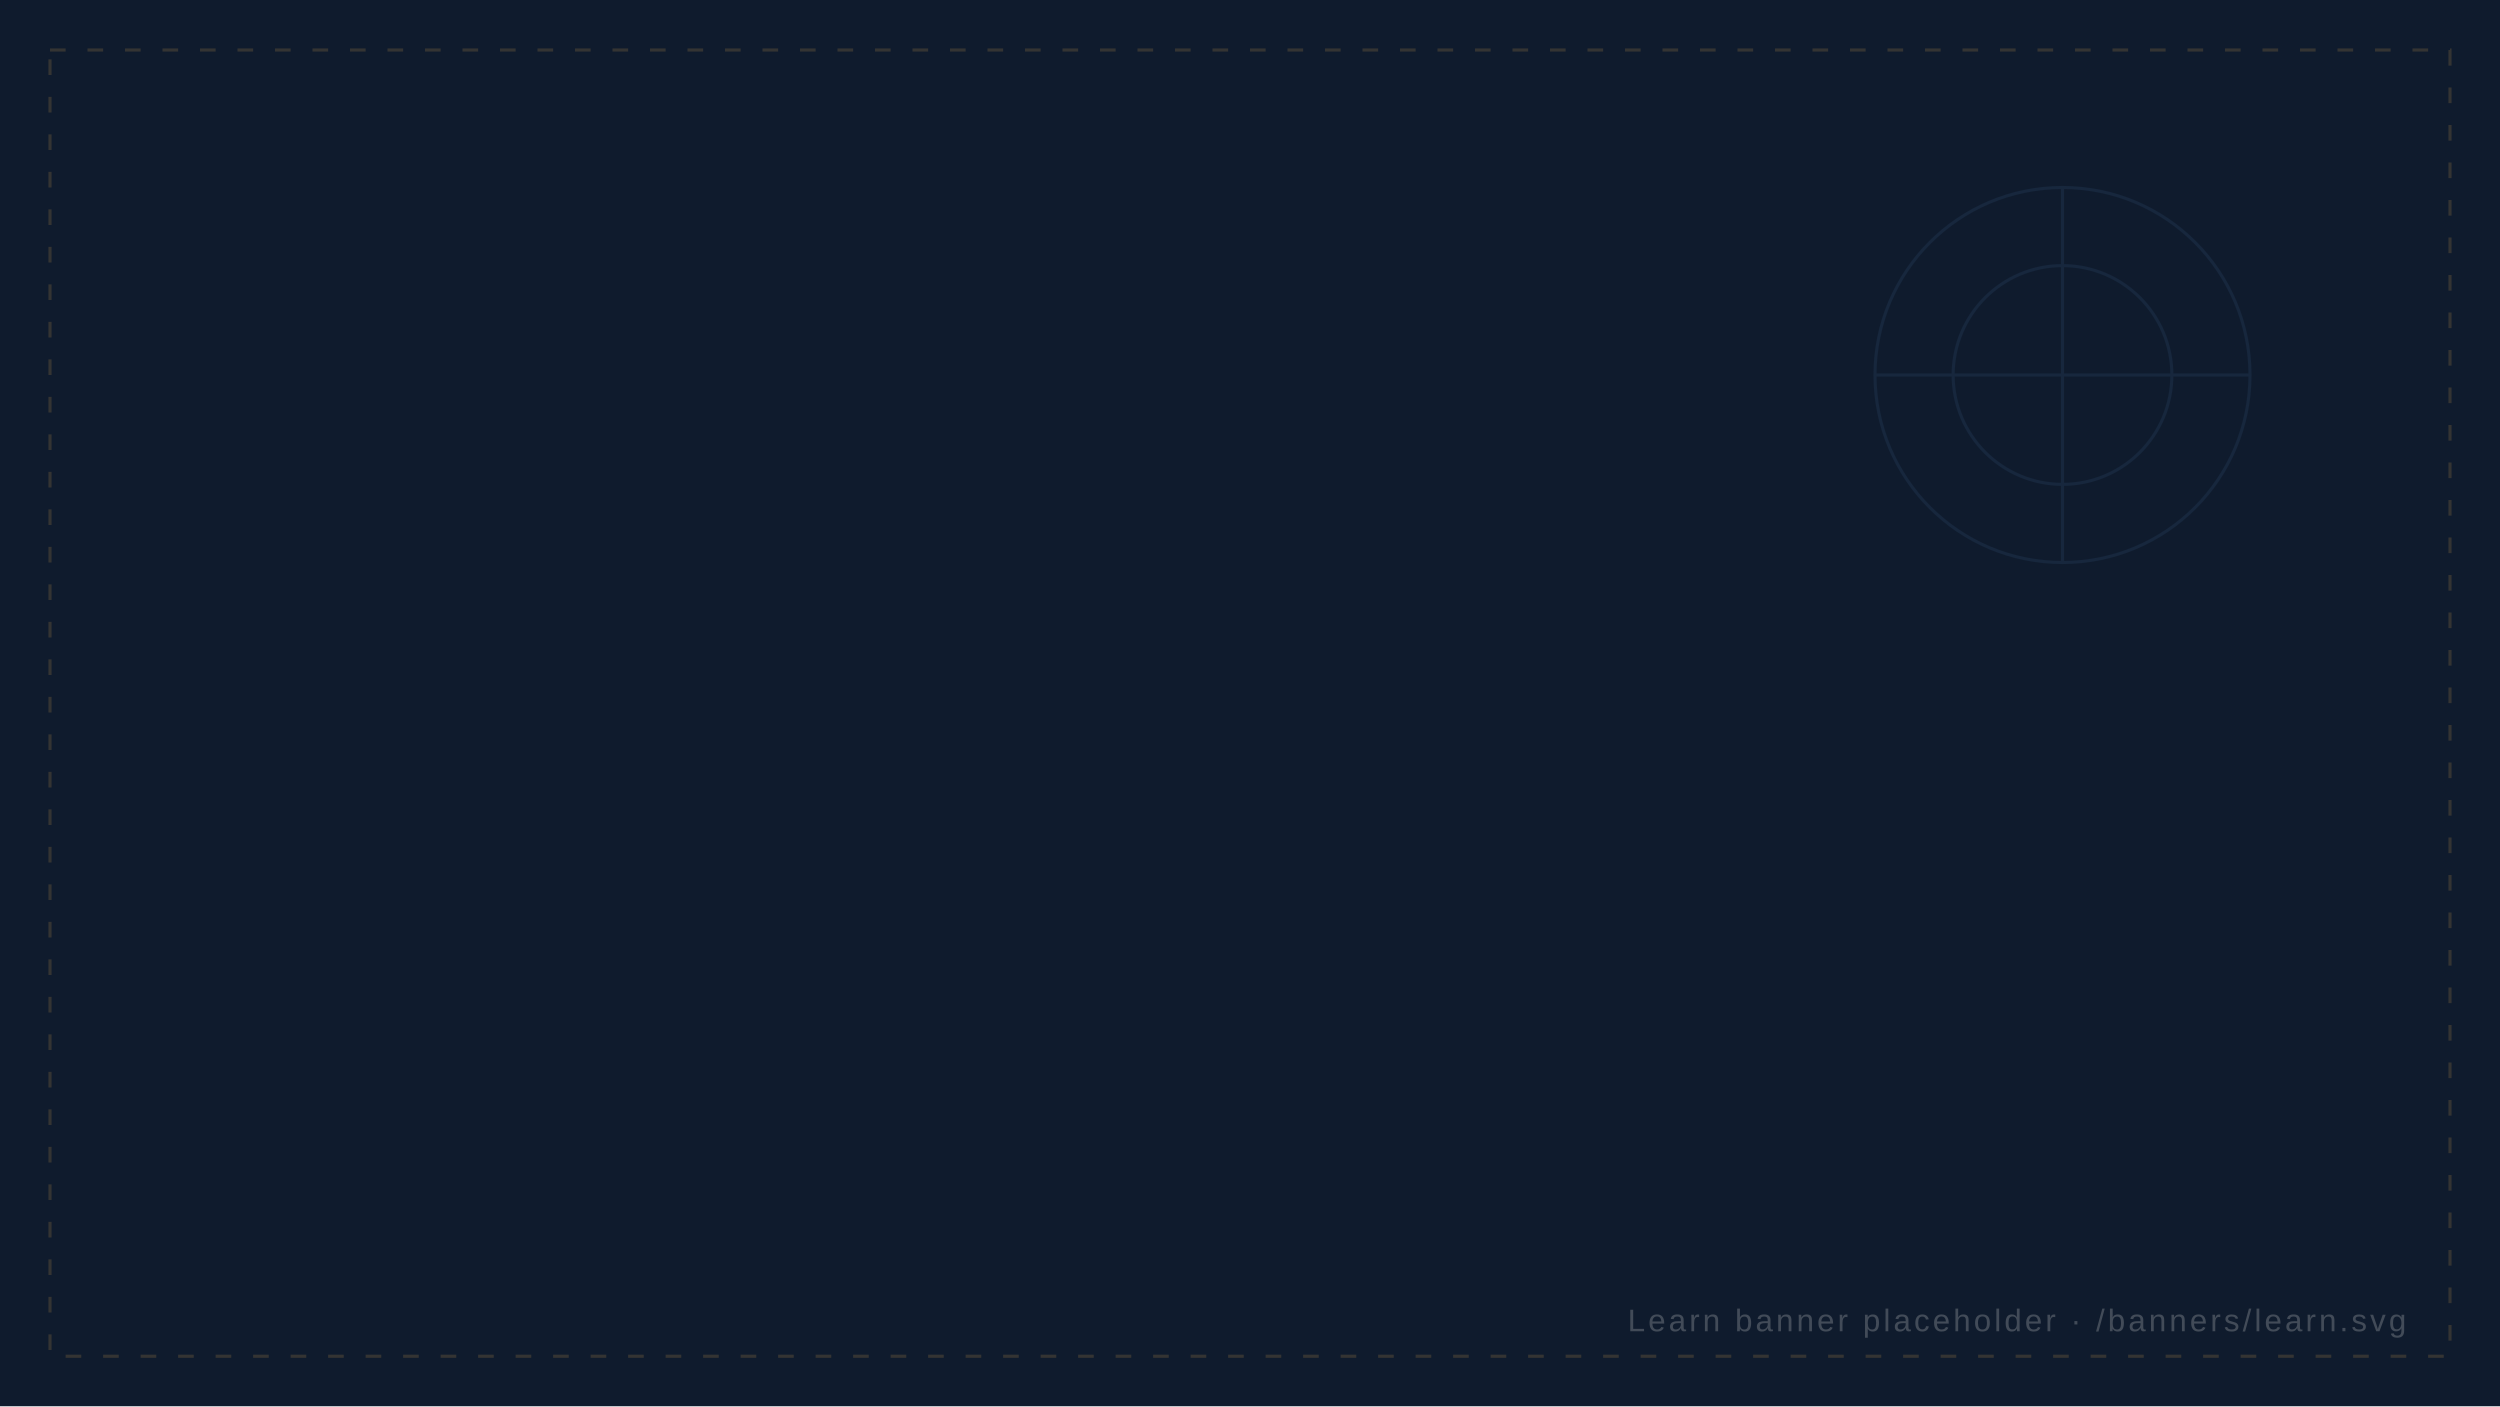
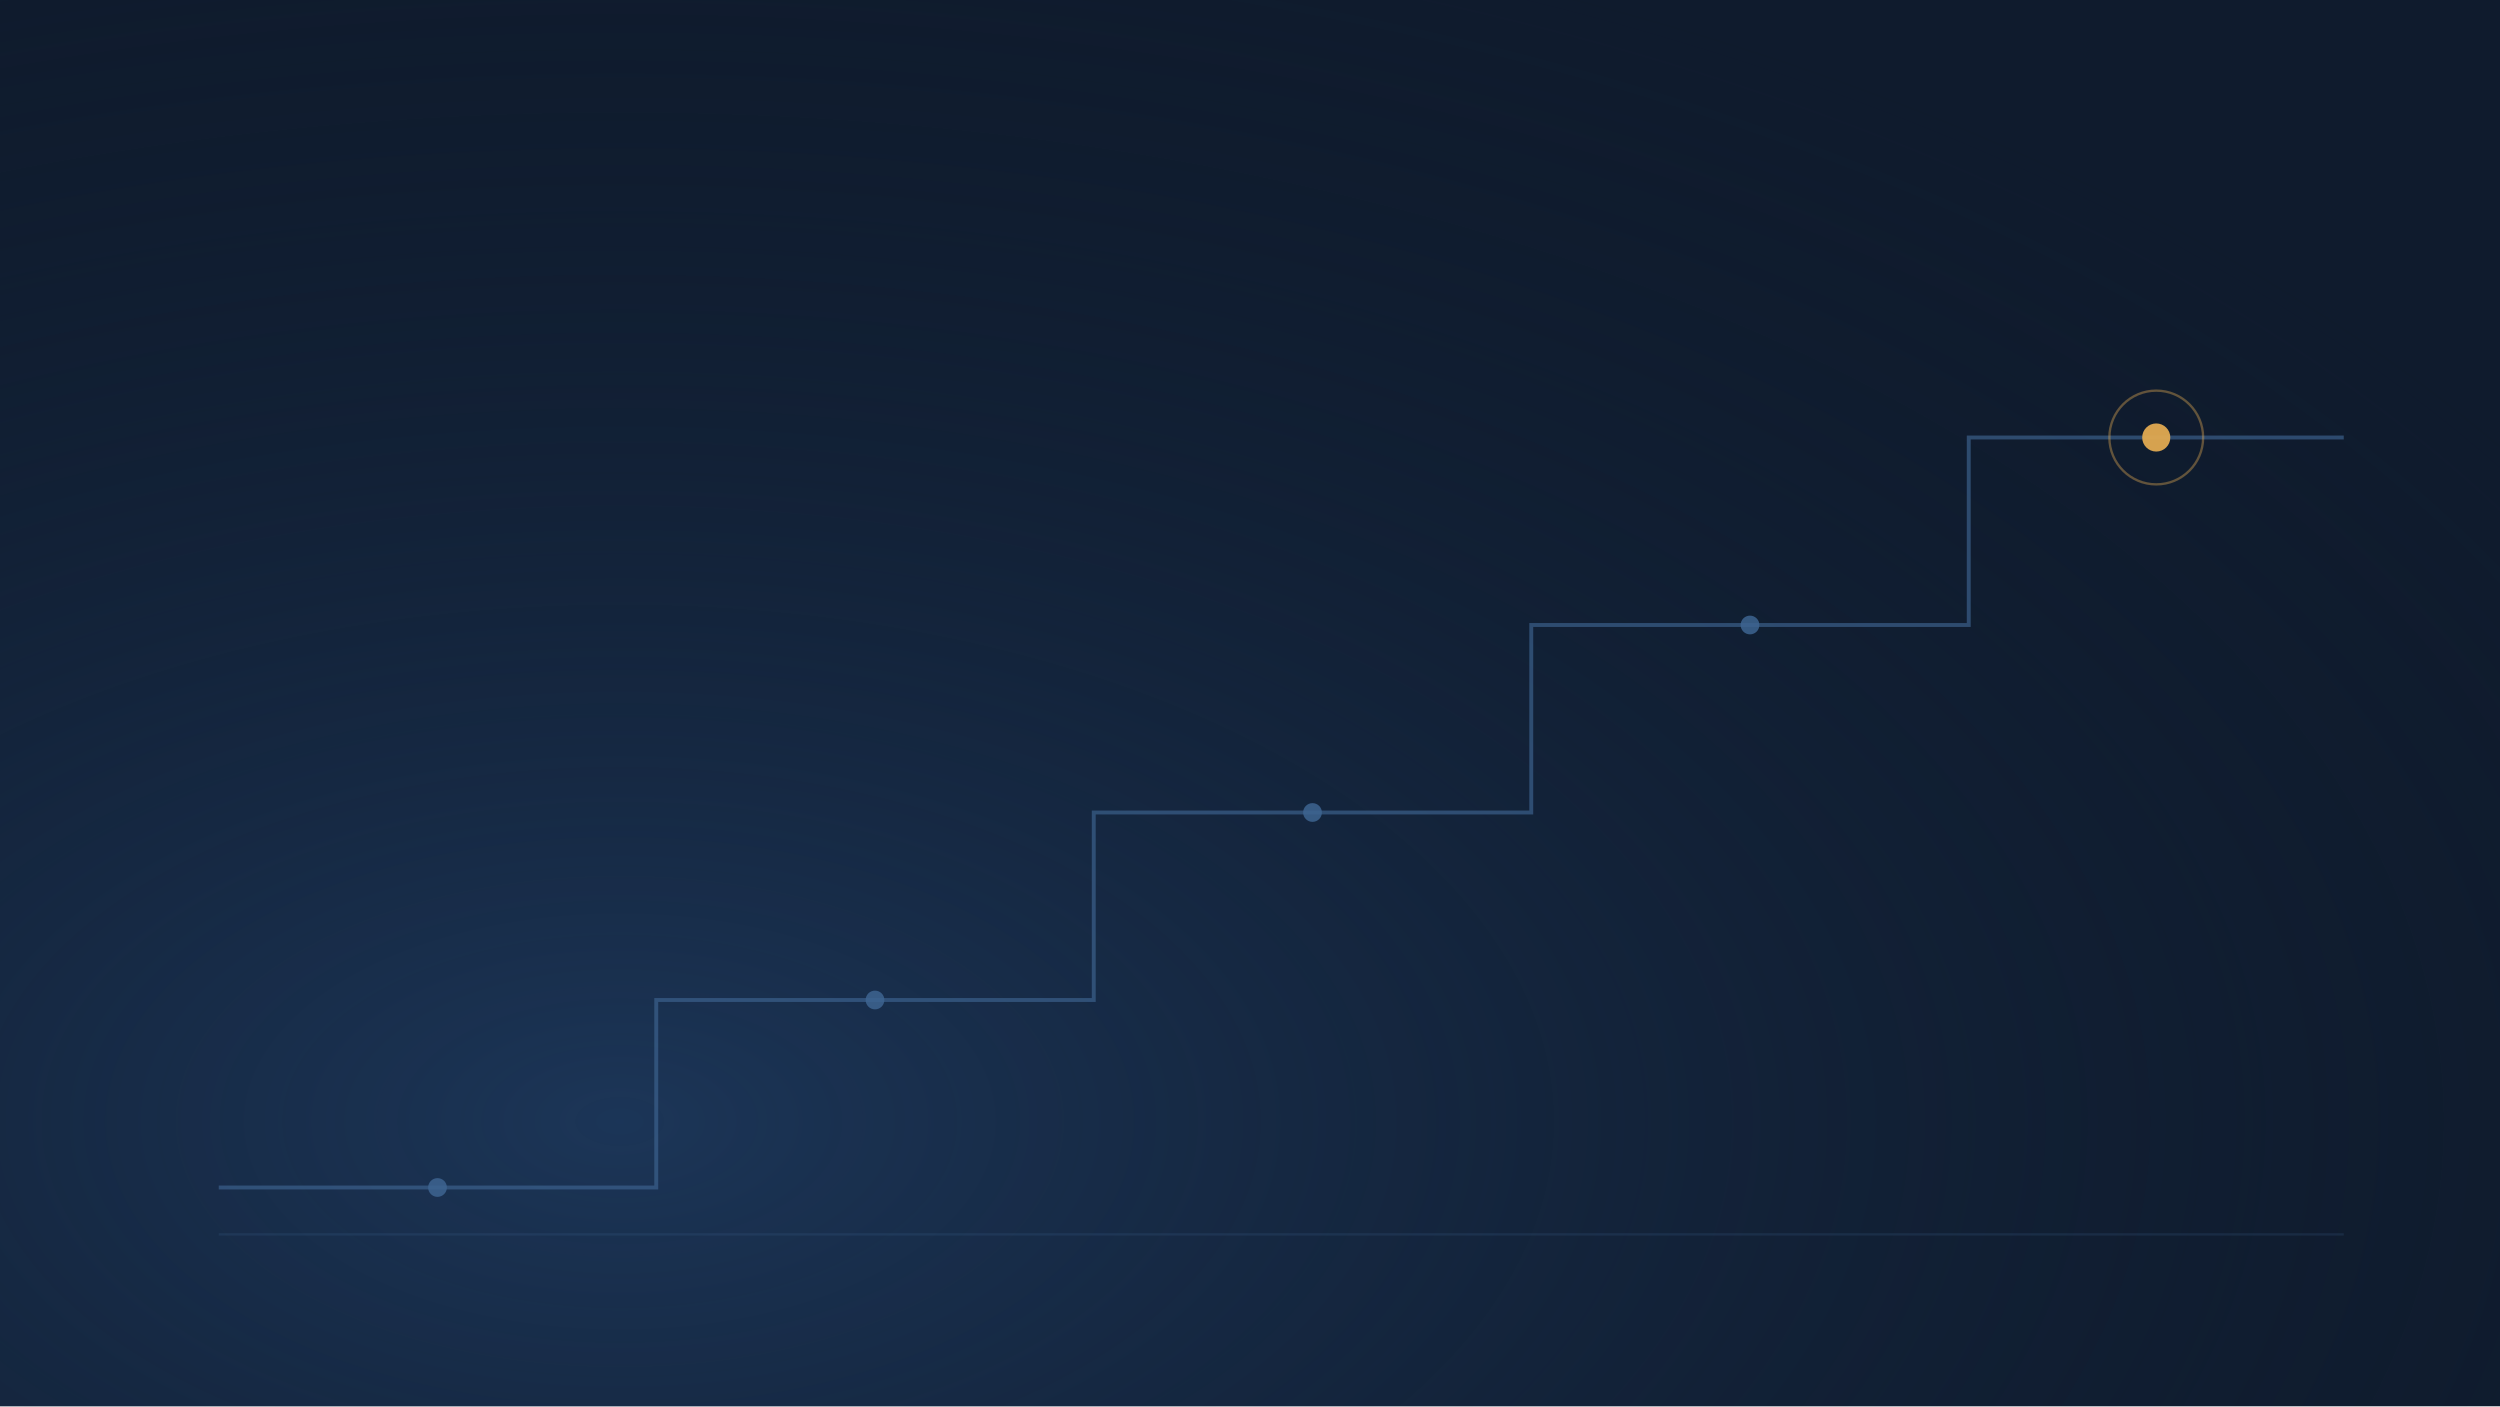
- <svg xmlns="http://www.w3.org/2000/svg" width="1600" height="900" viewBox="0 0 1600 900" role="img" aria-label="Learn banner placeholder">
+ <svg xmlns="http://www.w3.org/2000/svg" width="1600" height="900" viewBox="0 0 1600 900" role="img" aria-label="">
+   <defs>
+     <radialGradient id="lg1" cx="25%" cy="80%" r="90%">
+       <stop offset="0%" stop-color="#1E3A5F" stop-opacity="0.85" />
+       <stop offset="100%" stop-color="#0F1B2D" stop-opacity="0" />
+     </radialGradient>
+   </defs>
  <rect width="1600" height="900" fill="#0F1B2D" />
-   <rect x="32" y="32" width="1536" height="836" fill="none" stroke="#E0A951" stroke-opacity="0.18" stroke-width="2" stroke-dasharray="10 14" />
-   <g opacity="0.16" fill="none" stroke="#3D6491" stroke-width="2">
-     <circle cx="1320" cy="240" r="120" />
-     <circle cx="1320" cy="240" r="70" />
-     <line x1="1200" y1="240" x2="1440" y2="240" />
-     <line x1="1320" y1="120" x2="1320" y2="360" />
+   <rect width="1600" height="900" fill="url(#lg1)" />
+   <g fill="none" stroke="#3D6491" stroke-width="2.5" opacity="0.65">
+     <path d="M140 760 H420 V640 H700 V520 H980 V400 H1260 V280 H1500" />
  </g>
-   <text x="1540" y="852" text-anchor="end" font-family="Arial, sans-serif" font-size="20" letter-spacing="2" fill="#F7F5F0" fill-opacity="0.22">Learn banner placeholder · /banners/learn.svg</text>
+   <g fill="#3D6491" opacity="0.85">
+     <circle cx="280" cy="760" r="6" />
+     <circle cx="560" cy="640" r="6" />
+     <circle cx="840" cy="520" r="6" />
+     <circle cx="1120" cy="400" r="6" />
+   </g>
+   <circle cx="1380" cy="280" r="9" fill="#E0A951" opacity="0.95" />
+   <circle cx="1380" cy="280" r="30" fill="none" stroke="#E0A951" stroke-opacity="0.4" stroke-width="1.5" />
+   <g stroke="#3D6491" stroke-opacity="0.2" stroke-width="1.5" fill="none">
+     <path d="M140 790 H1500" />
+   </g>
</svg>
